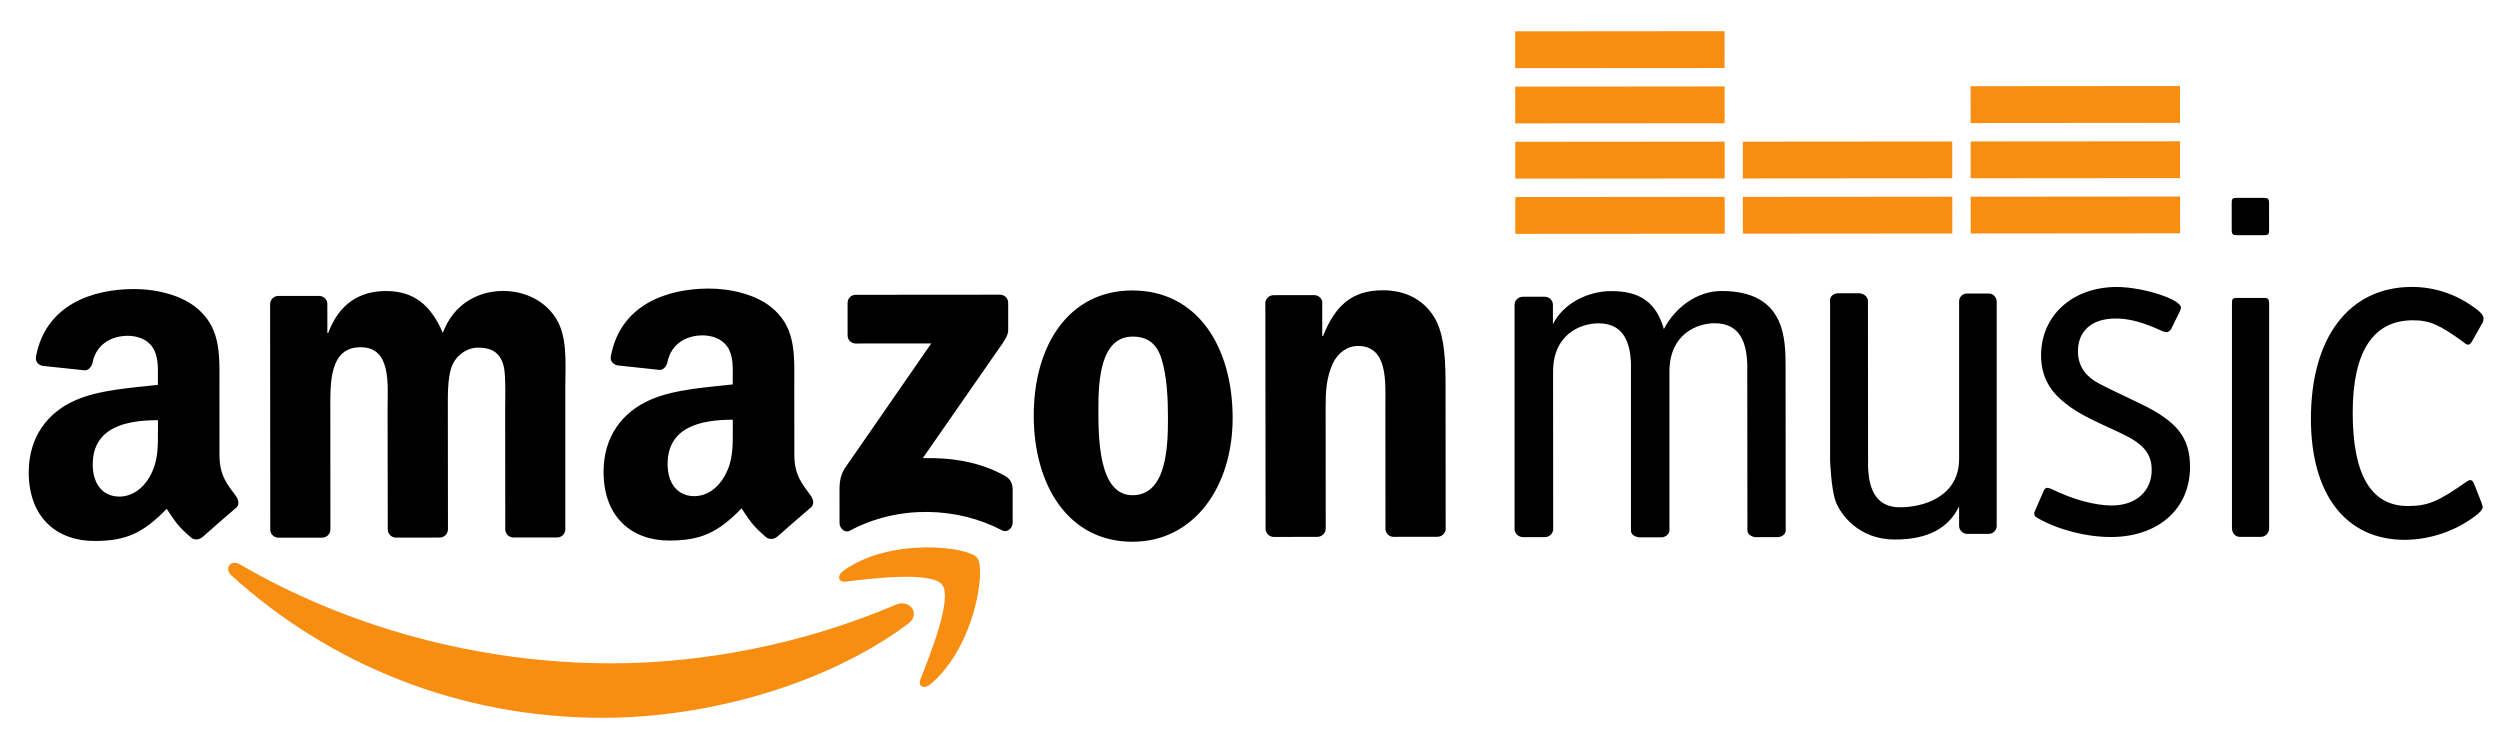
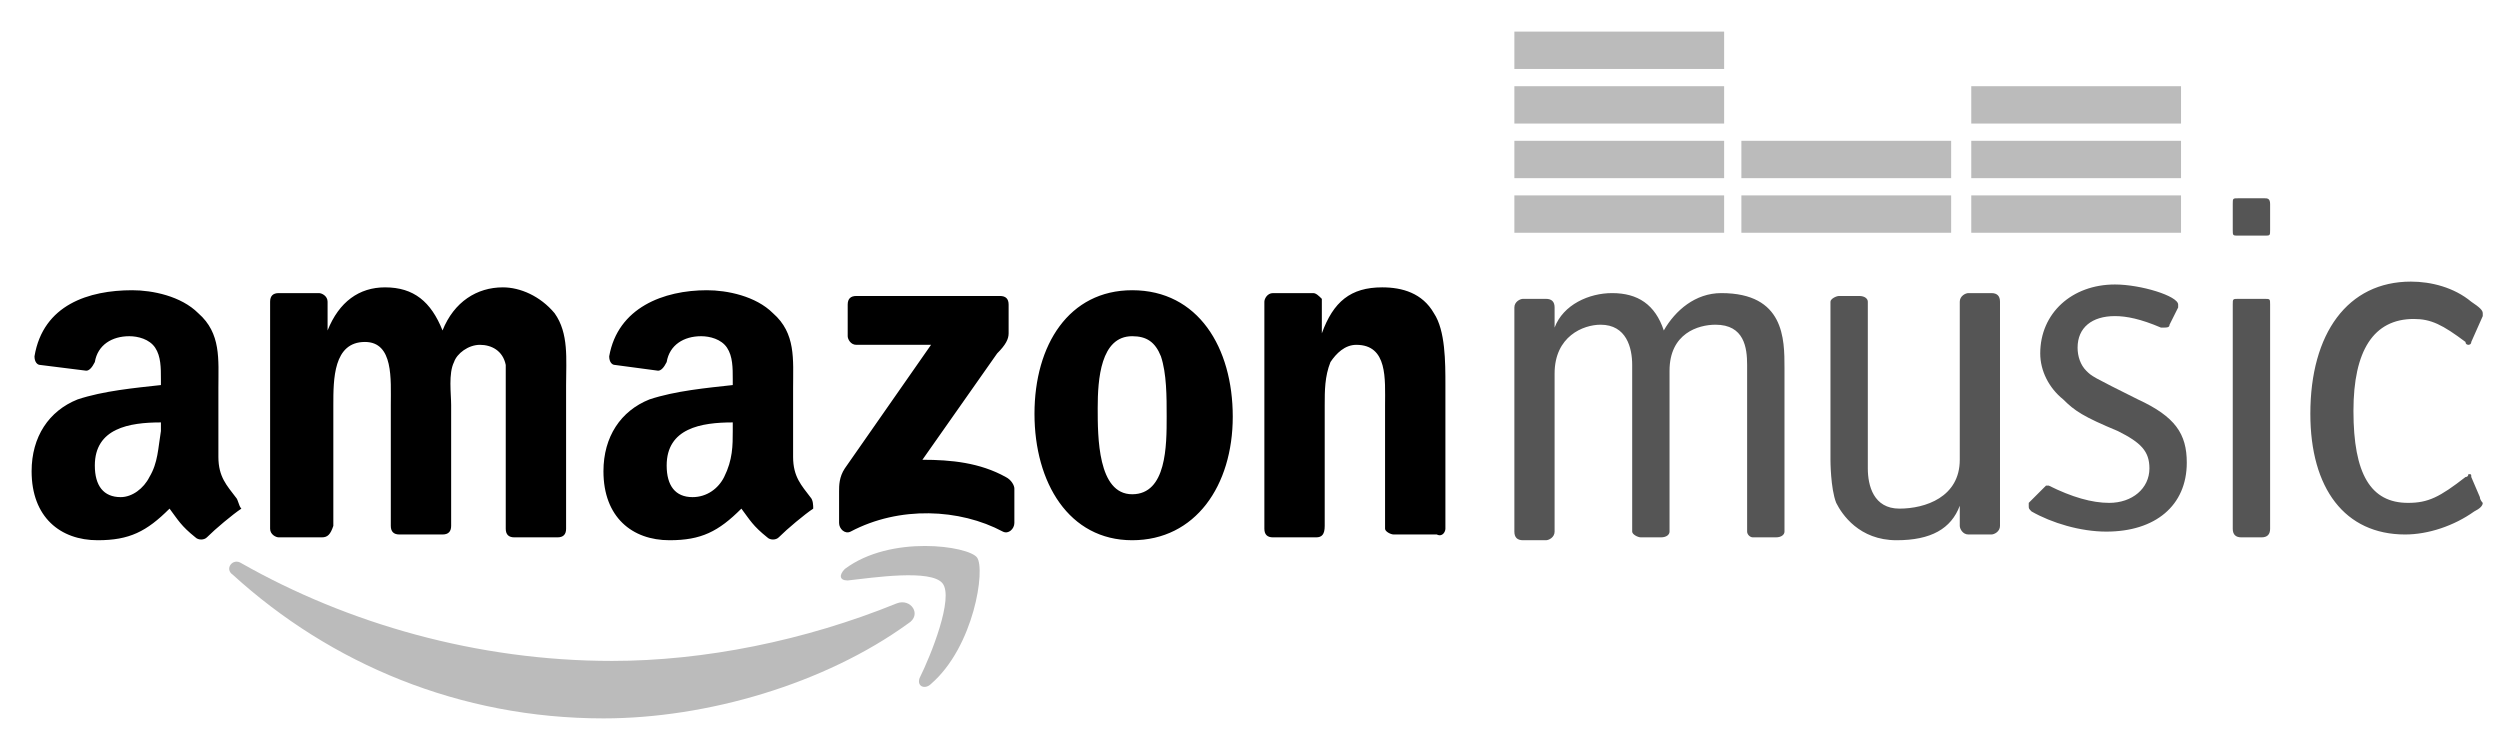
- <svg xmlns="http://www.w3.org/2000/svg" width="87" height="26" viewBox="0 0 87 26">
-   <g fill="none" fill-rule="evenodd">
-     <path d="M31.59 21.716c-2.858 2.128-7.014 3.262-10.59 3.264-5.013.005-9.524-1.852-12.944-4.953-.268-.243-.028-.576.295-.386 3.686 2.15 8.241 3.447 12.95 3.443 3.173-.002 6.665-.67 9.874-2.04.485-.207.892.322.416.672" fill="#F78D11" />
-     <path d="M32.786 20.346c-.369-.467-2.424-.22-3.347-.106-.282.033-.325-.213-.072-.39 1.64-1.16 4.327-.828 4.64-.44.313.39-.081 3.097-1.618 4.393-.237.198-.46.088-.356-.169.345-.87 1.12-2.815.753-3.288" fill="#F78D11" />
-     <path d="M29.497 11.67l-.001-1.124c0-.17.13-.287.282-.287l5.017-.004c.16 0 .289.12.29.286v.962c0 .163-.136.373-.379.709l-2.593 3.731c.967-.024 1.984.121 2.86.618.2.11.255.276.267.44l.001 1.198c0 .166-.18.355-.37.256-1.542-.81-3.592-.9-5.3.014-.173.094-.355-.092-.355-.26l-.001-1.142c0-.182.002-.492.185-.772l3.007-4.343-2.62.002a.278.278 0 0 1-.29-.284m-18.291 7.04l-1.527.001a.287.287 0 0 1-.274-.256L9.4 10.582c0-.157.129-.284.293-.284h1.421c.15.006.27.119.277.262l.001 1.027h.03c.37-.994 1.068-1.458 2.006-1.459.956 0 1.555.463 1.982 1.456.37-.994 1.21-1.458 2.107-1.459.643 0 1.342.262 1.769.861.482.663.387 1.621.387 2.465v4.97a.284.284 0 0 1-.293.283l-1.525.001a.286.286 0 0 1-.272-.283l-.003-4.17c0-.334.026-1.162-.045-1.477-.116-.529-.456-.678-.899-.678-.37 0-.756.25-.911.647-.157.397-.14 1.058-.14 1.509l.004 4.17a.29.29 0 0 1-.296.284l-1.524.002a.287.287 0 0 1-.275-.284l-.006-4.17c0-.881.142-2.172-.94-2.171-1.095 0-1.054 1.258-1.053 2.172l.003 4.17c0 .16-.13.284-.293.284m28.213-6.997c-1.127 0-1.195 1.542-1.194 2.505 0 .959-.01 3.016 1.185 3.016 1.18-.001 1.237-1.66 1.236-2.671 0-.664-.029-1.458-.228-2.089-.174-.545-.513-.761-1-.761m-.014-1.605c2.263-.002 3.49 1.952 3.493 4.435.002 2.404-1.35 4.31-3.486 4.31-2.22.002-3.434-1.95-3.436-4.385-.002-2.453 1.22-4.358 3.429-4.36m6.435 8.575l-1.521.002a.287.287 0 0 1-.275-.284l-.008-7.874a.29.29 0 0 1 .293-.255l1.414-.002a.29.29 0 0 1 .273.219v1.205h.028c.428-1.079 1.024-1.592 2.08-1.592.682-.001 1.355.246 1.781.922.4.633.401 1.693.402 2.455l.004 4.954a.29.29 0 0 1-.295.247l-1.53.002a.287.287 0 0 1-.27-.248l-.003-4.275c0-.862.099-2.12-.956-2.12-.371 0-.713.25-.883.63-.213.481-.241.962-.24 1.492l.003 4.239a.293.293 0 0 1-.297.283m-20.622-2.114c-.243.43-.625.696-1.053.697-.588 0-.93-.447-.93-1.114-.002-1.302 1.162-1.545 2.268-1.546v.334c0 .6.015 1.096-.285 1.629m3.003.685c-.28-.386-.576-.7-.576-1.422l-.002-2.388c-.001-1.013.073-1.942-.671-2.64-.587-.563-1.56-.762-2.302-.762-1.45.002-3.072.55-3.41 2.349-.038.195.104.295.23.325l1.477.158c.138-.008.24-.144.264-.283.13-.62.644-.92 1.228-.92.312 0 .668.116.856.397.217.315.186.748.186 1.11v.2c-.884.101-2.04.167-2.868.535-.956.417-1.628 1.264-1.627 2.508.001 1.595 1 2.39 2.285 2.39 1.087-.002 1.68-.26 2.517-1.119.276.403.37.6.876 1.021.114.064.26.058.36-.036l.003.004c.306-.27.858-.757 1.172-1.02.122-.101.097-.267.002-.407m-23.006-.67c-.244.432-.63.697-1.057.697-.586 0-.928-.446-.929-1.114 0-1.302 1.163-1.544 2.27-1.545v.334c0 .6.013 1.096-.284 1.628m3.002.685c-.281-.386-.577-.7-.577-1.421l-.002-2.389c0-1.013.069-1.942-.676-2.64-.582-.563-1.554-.762-2.297-.76-1.452 0-3.071.548-3.41 2.347-.036.196.103.296.226.326l1.482.157c.137-.008.237-.144.263-.283.126-.619.645-.92 1.228-.92.313 0 .67.116.855.397.215.315.188.749.188 1.112v.199c-.885.1-2.04.167-2.87.535C1.672 14.345 1 15.192 1 16.437c.001 1.595 1.002 2.39 2.284 2.389 1.089-.001 1.68-.26 2.517-1.118.277.403.367.6.876 1.021a.304.304 0 0 0 .36-.036l.004.003c.302-.27.859-.757 1.17-1.02.124-.1.1-.267.004-.407" fill="#000" />
-     <path fill="#F78D11" d="M60.02 8.133l-7.287.005-.001-1.281 7.287-.006zm-.001-1.923l-7.288.006V4.935l7.287-.006zm-.001-1.921l-7.288.005-.001-1.28 7.287-.007zm-.002-1.922l-7.288.005V1.091l7.287-.006zm7.924 5.759l-7.288.006-.001-1.281 7.288-.006zm-.002-1.922l-7.288.006V4.93l7.287-.006zm7.93 1.916l-7.288.006-.001-1.281 7.288-.006zm-.002-1.922l-7.288.006V4.923l7.287-.006zm-.001-1.922l-7.288.006L68.576 3l7.288-.006z" />
-     <path d="M71.137 17.044c.018-.033.07-.068.105-.068a.54.54 0 0 1 .138.035c.762.376 1.525.58 2.114.58.833 0 1.386-.498 1.385-1.234 0-.582-.295-.924-1.11-1.3-1.161-.53-1.525-.718-1.942-1.061-.536-.428-.797-.959-.798-1.627 0-1.387 1.09-2.381 2.633-2.382.9-.001 2.235.427 2.235.718 0 .034 0 .034-.034.12l-.311.634c-.035.051-.104.102-.157.102-.034 0-.07-.017-.138-.034-.66-.308-1.161-.444-1.629-.443-.832 0-1.317.429-1.316 1.147 0 .326.122.634.347.84.243.222.243.222 1.82.974 1.283.615 1.733 1.18 1.734 2.208 0 1.456-1.107 2.433-2.752 2.435-.867 0-1.855-.256-2.564-.667-.088-.051-.105-.085-.105-.153 0-.035 0-.035.017-.07l.328-.754m6.535-6.468c0-.174.011-.209.184-.209h.918c.156 0 .192.034.192.208v7.808c0 .174-.134.3-.29.3h-.732c-.156 0-.272-.135-.272-.31v-7.797m8.358 1.296c-.052.087-.086.122-.138.122-.035 0-.087-.018-.139-.07-.85-.622-1.195-.779-1.785-.778-1.386 0-2.095 1.093-2.094 3.224.002 2.166.644 3.24 1.926 3.24.693-.001 1.056-.158 2.043-.852.053-.035.087-.052.122-.052.052 0 .086.035.122.105l.26.657c.016.052.052.156.052.173 0 .087-.087.19-.277.33a4.166 4.166 0 0 1-2.426.816c-2.06.001-3.274-1.574-3.276-4.208-.002-2.841 1.33-4.592 3.512-4.594.745 0 1.474.224 2.114.675.279.19.382.31.382.432l-.017.104-.38.676m-23.893.901c-.001-.981-.002-2.648-2.23-2.646-.87 0-1.627.593-2.005 1.325-.27-.95-.854-1.323-1.834-1.322-.803 0-1.664.42-2.027 1.153v-.676a.283.283 0 0 0-.274-.28h-.77a.288.288 0 0 0-.292.255v7.828c0 .152.13.272.283.282h.77a.29.29 0 0 0 .292-.256l-.004-5.501c-.001-1.309.964-1.683 1.58-1.683.931-.001 1.102.758 1.131 1.378v5.836c0 .149.154.225.31.234h.744c.153 0 .272-.116.285-.234v-5.571c.018-1.276.964-1.646 1.575-1.646.95-.001 1.108.791 1.133 1.418l.005 5.792c0 .112.101.2.23.224v.01l.81-.001c.154 0 .28-.094.292-.212l-.001-1.57-.003-4.137m1.745 4.68c.162.435.79 1.324 2.058 1.323 1.188-.001 1.879-.421 2.236-1.154v.676c0 .15.117.272.269.281h.757a.28.28 0 0 0 .282-.255v-7.828a.285.285 0 0 0-.273-.282h-.758a.275.275 0 0 0-.277.255v5.501c0 1.309-1.224 1.68-2.055 1.684-.917.004-1.083-.759-1.113-1.379l-.005-5.835c-.027-.126-.147-.226-.299-.234h-.734c-.149 0-.271.094-.284.212v5.593s.034 1.009.196 1.442M78.771 6.885h-.918c-.172 0-.19.032-.19.188v.134l.001.664v.127c0 .156.035.187.19.187h.92c.172 0 .19-.032.19-.188v-.135l-.001-.662v-.128c0-.156-.035-.187-.192-.187" fill="#000" />
-   </g>
+ <svg xmlns="http://www.w3.org/2000/svg" version="1.1" id="Layer_1" x="0px" y="0px" viewBox="0 0 87 26" style="enable-background:new 0 0 87 26;" xml:space="preserve">
+   <style type="text/css">
+ 	.st0{fill-rule:evenodd;clip-rule:evenodd;fill:#BBBBBB;}
+ 	.st1{fill-rule:evenodd;clip-rule:evenodd;}
+ 	.st2{fill-rule:evenodd;clip-rule:evenodd;fill:#555555;}
+ </style>
+   <path class="st0" d="M31.6,21.7c-2.9,2.1-7,3.3-10.6,3.3c-5,0-9.5-1.9-12.9-5c-0.3-0.2,0-0.6,0.3-0.4c3.7,2.1,8.2,3.4,12.9,3.4  c3.2,0,6.7-0.7,9.9-2C31.7,20.8,32.1,21.4,31.6,21.7" />
+   <path class="st0" d="M32.8,20.3c-0.4-0.5-2.4-0.2-3.3-0.1c-0.3,0-0.3-0.2-0.1-0.4c1.6-1.2,4.3-0.8,4.6-0.4c0.3,0.4-0.1,3.1-1.6,4.4  c-0.2,0.2-0.5,0.1-0.4-0.2C32.4,22.8,33.2,20.8,32.8,20.3" />
+   <path class="st1" d="M29.5,11.7l0-1.1c0-0.2,0.1-0.3,0.3-0.3l5,0c0.2,0,0.3,0.1,0.3,0.3v1c0,0.2-0.1,0.4-0.4,0.7l-2.6,3.7  c1,0,2,0.1,2.9,0.6c0.2,0.1,0.3,0.3,0.3,0.4l0,1.2c0,0.2-0.2,0.4-0.4,0.3c-1.5-0.8-3.6-0.9-5.3,0c-0.2,0.1-0.4-0.1-0.4-0.3l0-1.1  c0-0.2,0-0.5,0.2-0.8l3-4.3l-2.6,0C29.6,12,29.5,11.8,29.5,11.7C29.5,11.7,29.5,11.7,29.5,11.7 M11.2,18.7l-1.5,0  c-0.1,0-0.3-0.1-0.3-0.3l0-7.9c0-0.2,0.1-0.3,0.3-0.3h1.4c0.1,0,0.3,0.1,0.3,0.3l0,1h0c0.4-1,1.1-1.5,2-1.5c1,0,1.6,0.5,2,1.5  c0.4-1,1.2-1.5,2.1-1.5c0.6,0,1.3,0.3,1.8,0.9c0.5,0.7,0.4,1.6,0.4,2.5v5c0,0.2-0.1,0.3-0.3,0.3c0,0,0,0,0,0l-1.5,0  c-0.2,0-0.3-0.1-0.3-0.3l0-4.2c0-0.3,0-1.2,0-1.5c-0.1-0.5-0.5-0.7-0.9-0.7c-0.4,0-0.8,0.3-0.9,0.6c-0.2,0.4-0.1,1.1-0.1,1.5l0,4.2  c0,0.2-0.1,0.3-0.3,0.3c0,0,0,0,0,0l-1.5,0c-0.2,0-0.3-0.1-0.3-0.3l0-4.2c0-0.9,0.1-2.2-0.9-2.2c-1.1,0-1.1,1.3-1.1,2.2l0,4.2  C11.5,18.6,11.4,18.7,11.2,18.7 M39.4,11.7c-1.1,0-1.2,1.5-1.2,2.5c0,1,0,3,1.2,3c1.2,0,1.2-1.7,1.2-2.7c0-0.7,0-1.5-0.2-2.1  C40.2,11.9,39.9,11.7,39.4,11.7 M39.4,10.1c2.3,0,3.5,2,3.5,4.4c0,2.4-1.3,4.3-3.5,4.3c-2.2,0-3.4-2-3.4-4.4  C36,12,37.2,10.1,39.4,10.1 M45.8,18.7l-1.5,0c-0.2,0-0.3-0.1-0.3-0.3l0-7.9c0-0.1,0.1-0.3,0.3-0.3l1.4,0c0.1,0,0.2,0.1,0.3,0.2v1.2  h0c0.4-1.1,1-1.6,2.1-1.6c0.7,0,1.4,0.2,1.8,0.9c0.4,0.6,0.4,1.7,0.4,2.5l0,5c0,0.1-0.1,0.3-0.3,0.2l-1.5,0c-0.1,0-0.3-0.1-0.3-0.2  l0-4.3c0-0.9,0.1-2.1-1-2.1c-0.4,0-0.7,0.3-0.9,0.6c-0.2,0.5-0.2,1-0.2,1.5l0,4.2C46.1,18.6,46,18.7,45.8,18.7 M25.2,16.6  c-0.2,0.4-0.6,0.7-1.1,0.7c-0.6,0-0.9-0.4-0.9-1.1c0-1.3,1.2-1.5,2.3-1.5v0.3C25.5,15.5,25.5,16,25.2,16.6 M28.2,17.3  c-0.3-0.4-0.6-0.7-0.6-1.4l0-2.4c0-1,0.1-1.9-0.7-2.6c-0.6-0.6-1.6-0.8-2.3-0.8c-1.5,0-3.1,0.6-3.4,2.3c0,0.2,0.1,0.3,0.2,0.3  l1.5,0.2c0.1,0,0.2-0.1,0.3-0.3c0.1-0.6,0.6-0.9,1.2-0.9c0.3,0,0.7,0.1,0.9,0.4c0.2,0.3,0.2,0.7,0.2,1.1v0.2c-0.9,0.1-2,0.2-2.9,0.5  c-1,0.4-1.6,1.3-1.6,2.5c0,1.6,1,2.4,2.3,2.4c1.1,0,1.7-0.3,2.5-1.1c0.3,0.4,0.4,0.6,0.9,1c0.1,0.1,0.3,0.1,0.4,0l0,0  c0.3-0.3,0.9-0.8,1.2-1C28.3,17.6,28.3,17.4,28.2,17.3 M5.2,16.6C5,17,4.6,17.3,4.2,17.3c-0.6,0-0.9-0.4-0.9-1.1  c0-1.3,1.2-1.5,2.3-1.5V15C5.5,15.6,5.5,16.1,5.2,16.6 M8.2,17.3c-0.3-0.4-0.6-0.7-0.6-1.4l0-2.4c0-1,0.1-1.9-0.7-2.6  c-0.6-0.6-1.6-0.8-2.3-0.8c-1.5,0-3.1,0.5-3.4,2.3c0,0.2,0.1,0.3,0.2,0.3L3,12.9c0.1,0,0.2-0.1,0.3-0.3c0.1-0.6,0.6-0.9,1.2-0.9  c0.3,0,0.7,0.1,0.9,0.4c0.2,0.3,0.2,0.7,0.2,1.1v0.2c-0.9,0.1-2,0.2-2.9,0.5c-1,0.4-1.6,1.3-1.6,2.5c0,1.6,1,2.4,2.3,2.4  c1.1,0,1.7-0.3,2.5-1.1c0.3,0.4,0.4,0.6,0.9,1c0.1,0.1,0.3,0.1,0.4,0l0,0c0.3-0.3,0.9-0.8,1.2-1C8.3,17.6,8.3,17.4,8.2,17.3" />
+   <path class="st0" d="M60,8.1l-7.3,0l0-1.3l7.3,0L60,8.1z M60,6.2l-7.3,0V4.9l7.3,0L60,6.2z M60,4.3l-7.3,0l0-1.3L60,3L60,4.3z   M60,2.4l-7.3,0V1.1l7.3,0L60,2.4z M67.9,8.1l-7.3,0l0-1.3l7.3,0L67.9,8.1z M67.9,6.2l-7.3,0V4.9l7.3,0L67.9,6.2z M75.9,8.1l-7.3,0  l0-1.3l7.3,0L75.9,8.1z M75.9,6.2l-7.3,0V4.9l7.3,0L75.9,6.2z M75.9,4.3l-7.3,0l0-1.3l7.3,0L75.9,4.3z" />
+   <path class="st2" d="M71.1,17c0,0,0.1-0.1,0.1-0.1c0,0,0.1,0,0.1,0c0.8,0.4,1.5,0.6,2.1,0.6c0.8,0,1.4-0.5,1.4-1.2  c0-0.6-0.3-0.9-1.1-1.3c-1.2-0.5-1.5-0.7-1.9-1.1c-0.5-0.4-0.8-1-0.8-1.6c0-1.4,1.1-2.4,2.6-2.4c0.9,0,2.2,0.4,2.2,0.7  c0,0,0,0,0,0.1l-0.3,0.6c0,0.1-0.1,0.1-0.2,0.1c0,0-0.1,0-0.1,0c-0.7-0.3-1.2-0.4-1.6-0.4c-0.8,0-1.3,0.4-1.3,1.1  c0,0.3,0.1,0.6,0.3,0.8c0.2,0.2,0.2,0.2,1.8,1c1.3,0.6,1.7,1.2,1.7,2.2c0,1.5-1.1,2.4-2.8,2.4c-0.9,0-1.9-0.3-2.6-0.7  c-0.1-0.1-0.1-0.1-0.1-0.2c0,0,0,0,0-0.1L71.1,17 M77.7,10.6c0-0.2,0-0.2,0.2-0.2h0.9c0.2,0,0.2,0,0.2,0.2v7.8  c0,0.2-0.1,0.3-0.3,0.3h-0.7c-0.2,0-0.3-0.1-0.3-0.3L77.7,10.6 M86,11.9C86,12,85.9,12,85.9,12c0,0-0.1,0-0.1-0.1  c-0.8-0.6-1.2-0.8-1.8-0.8c-1.4,0-2.1,1.1-2.1,3.2c0,2.2,0.6,3.2,1.9,3.2c0.7,0,1.1-0.2,2-0.9c0.1,0,0.1-0.1,0.1-0.1  c0.1,0,0.1,0,0.1,0.1l0.3,0.7c0,0.1,0.1,0.2,0.1,0.2c0,0.1-0.1,0.2-0.3,0.3c-0.7,0.5-1.6,0.8-2.4,0.8c-2.1,0-3.3-1.6-3.3-4.2  c0-2.8,1.3-4.6,3.5-4.6c0.7,0,1.5,0.2,2.1,0.7c0.3,0.2,0.4,0.3,0.4,0.4l0,0.1L86,11.9 M62.1,12.8c0-1,0-2.6-2.2-2.6  c-0.9,0-1.6,0.6-2,1.3c-0.3-0.9-0.9-1.3-1.8-1.3c-0.8,0-1.7,0.4-2,1.2v-0.7c0-0.2-0.1-0.3-0.3-0.3H53c-0.1,0-0.3,0.1-0.3,0.3v7.8  c0,0.2,0.1,0.3,0.3,0.3h0.8c0.1,0,0.3-0.1,0.3-0.3l0-5.5c0-1.3,1-1.7,1.6-1.7c0.9,0,1.1,0.8,1.1,1.4v5.8c0,0.1,0.2,0.2,0.3,0.2h0.7  c0.2,0,0.3-0.1,0.3-0.2v-5.6c0-1.3,1-1.6,1.6-1.6c1,0,1.1,0.8,1.1,1.4l0,5.8c0,0.1,0.1,0.2,0.2,0.2v0l0.8,0c0.2,0,0.3-0.1,0.3-0.2  l0-1.6L62.1,12.8 M63.9,17.5c0.2,0.4,0.8,1.3,2.1,1.3c1.2,0,1.9-0.4,2.2-1.2v0.7c0,0.1,0.1,0.3,0.3,0.3h0.8c0.1,0,0.3-0.1,0.3-0.3  v-7.8c0-0.2-0.1-0.3-0.3-0.3h-0.8c-0.1,0-0.3,0.1-0.3,0.3V16c0,1.3-1.2,1.7-2.1,1.7c-0.9,0-1.1-0.8-1.1-1.4l0-5.8  c0-0.1-0.1-0.2-0.3-0.2H64c-0.1,0-0.3,0.1-0.3,0.2V16C63.7,16,63.7,17,63.9,17.5 M78.8,6.9h-0.9c-0.2,0-0.2,0-0.2,0.2v0.1l0,0.7V8  c0,0.2,0,0.2,0.2,0.2h0.9c0.2,0,0.2,0,0.2-0.2V7.9l0-0.7V7.1C79,6.9,78.9,6.9,78.8,6.9" />
</svg>
